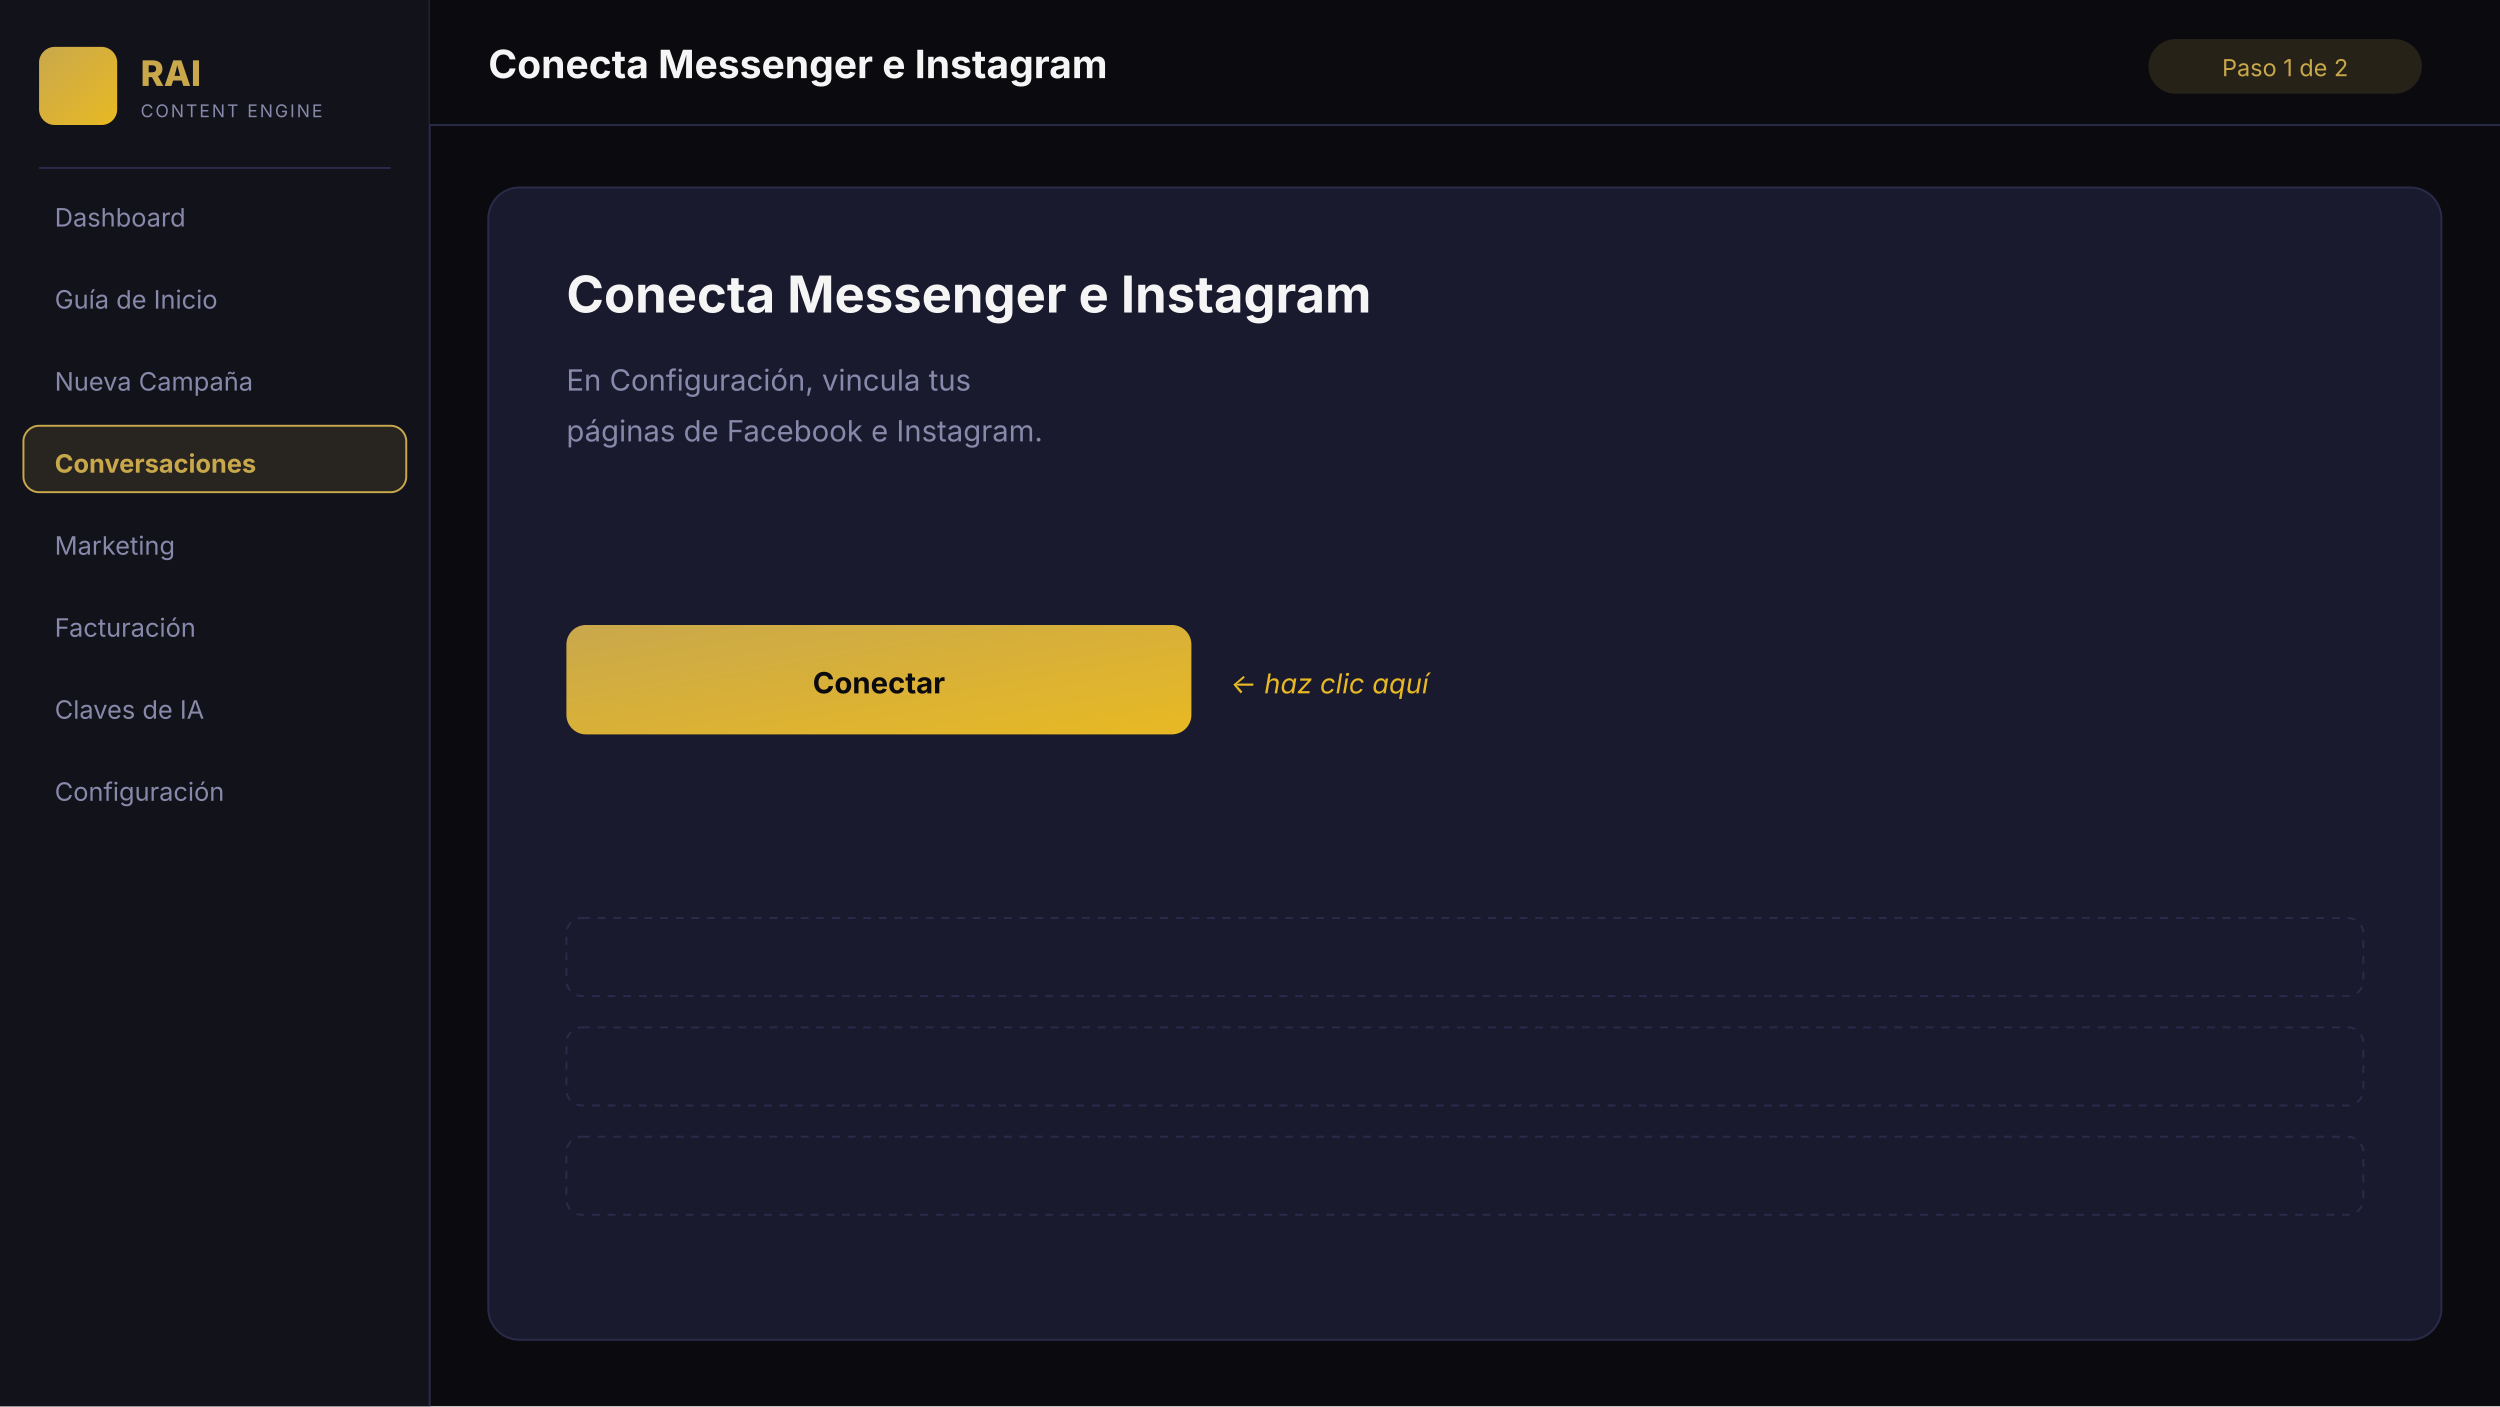
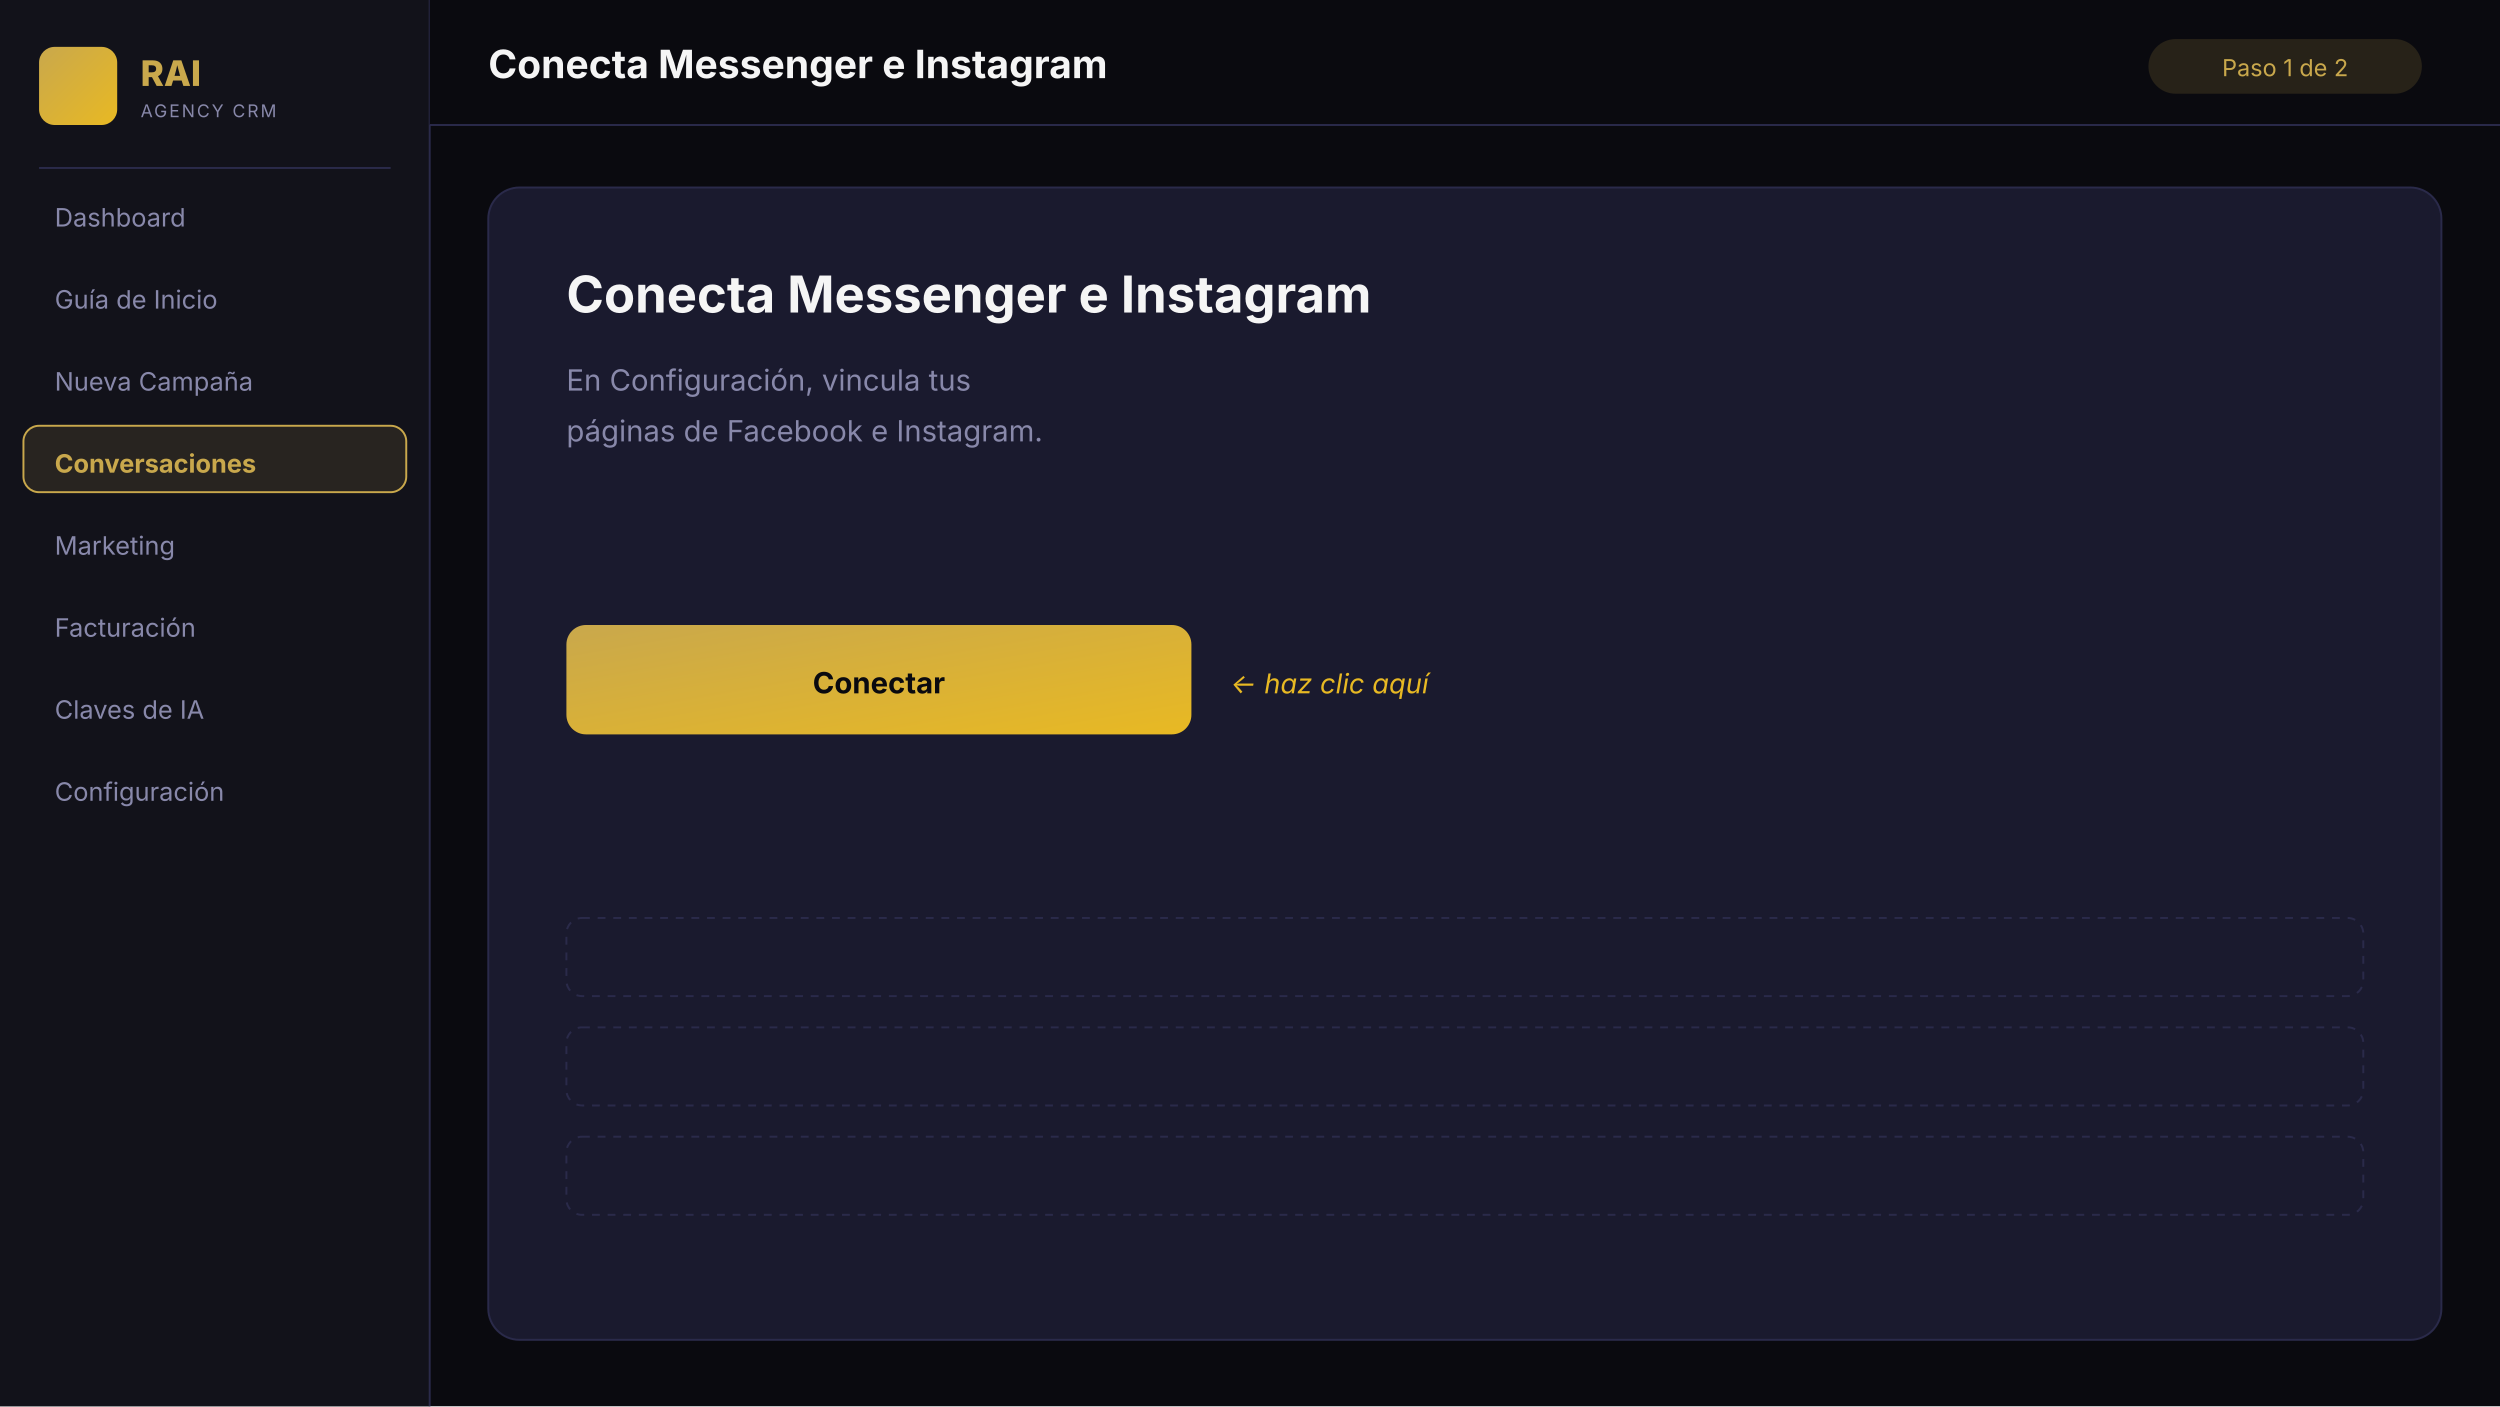
<svg xmlns="http://www.w3.org/2000/svg" viewBox="0 0 1280 720" font-family="Inter, Arial, sans-serif">
  <defs>
    <linearGradient id="goldGrad" x1="0" y1="0" x2="1" y2="1">
      <stop offset="0" stop-color="#C9A84C" />
      <stop offset="1" stop-color="#E8B923" />
    </linearGradient>
  </defs>
  <rect width="1280" height="720" fill="#0A0A0F" />
  <rect x="0" y="0" width="220" height="720" fill="#12121A" />
  <line x1="220" y1="0" x2="220" y2="720" stroke="#2A2A4A" stroke-width="1" />
  <rect x="20" y="24" width="40" height="40" rx="8" fill="url(#goldGrad)" />
  <text x="72" y="44" fill="#C9A84C" font-size="18" font-weight="800">RAI</text>
-   <text x="72" y="60" fill="#8888AA" font-size="9" letter-spacing="1">CONTENT ENGINE</text>
+   <text x="72" y="60" fill="#8888AA" font-size="9" letter-spacing="1">AGENCY CRM</text>
  <line x1="20" y1="86" x2="200" y2="86" stroke="#2A2A4A" stroke-width="1" />
  <text x="28" y="116" fill="#8888AA" font-family="Inter, Arial, sans-serif" font-size="13">Dashboard</text>
  <text x="28" y="158" fill="#8888AA" font-family="Inter, Arial, sans-serif" font-size="13">Guía de Inicio</text>
  <text x="28" y="200" fill="#8888AA" font-family="Inter, Arial, sans-serif" font-size="13">Nueva Campaña</text>
  <rect x="12" y="218" width="196" height="34" rx="8" fill="rgba(201,168,76,0.12)" stroke="#C9A84C" stroke-width="1" />
  <text x="28" y="242" fill="#C9A84C" font-family="Inter, Arial, sans-serif" font-size="13" font-weight="700">Conversaciones</text>
  <text x="28" y="284" fill="#8888AA" font-family="Inter, Arial, sans-serif" font-size="13">Marketing</text>
  <text x="28" y="326" fill="#8888AA" font-family="Inter, Arial, sans-serif" font-size="13">Facturación</text>
  <text x="28" y="368" fill="#8888AA" font-family="Inter, Arial, sans-serif" font-size="13">Claves de IA</text>
  <text x="28" y="410" fill="#8888AA" font-family="Inter, Arial, sans-serif" font-size="13">Configuración</text>
  <rect x="220" y="0" width="1060" height="64" fill="#0A0A0F" />
  <line x1="220" y1="64" x2="1280" y2="64" stroke="#2A2A4A" stroke-width="1" />
  <text x="250" y="40" fill="#F5F5F5" font-size="20" font-weight="700">Conecta Messenger e Instagram</text>
  <rect x="1100" y="20" width="140" height="28" rx="14" fill="rgba(201,168,76,0.15)" />
  <text x="1170" y="39" fill="#C9A84C" font-size="12" text-anchor="middle">Paso 1 de 2</text>
  <rect x="250" y="96" width="1000" height="590" rx="16" fill="#1A1A2E" stroke="#2A2A4A" stroke-width="1" />
  <text x="290" y="160" fill="#F5F5F5" font-size="26" font-weight="700">Conecta Messenger e Instagram</text>
  <text x="290" y="200" fill="#8888AA" font-size="15">
    <tspan x="290" dy="0">En Configuración, vincula tus</tspan>
    <tspan x="290" dy="26">páginas de Facebook e Instagram.</tspan>
  </text>
  <rect x="290" y="320" width="320" height="56" rx="10" fill="url(#goldGrad)" />
  <text x="450" y="355" fill="#0A0A0F" font-size="15" font-weight="700" text-anchor="middle">Conectar</text>
  <text x="630" y="355" fill="#E8B923" font-size="14" font-style="italic">← haz clic aquí</text>
  <rect x="290" y="470" width="920" height="40" rx="8" fill="none" stroke="#2A2A4A" stroke-width="1" stroke-dasharray="4 4" />
  <rect x="290" y="526" width="920" height="40" rx="8" fill="none" stroke="#2A2A4A" stroke-width="1" stroke-dasharray="4 4" />
  <rect x="290" y="582" width="920" height="40" rx="8" fill="none" stroke="#2A2A4A" stroke-width="1" stroke-dasharray="4 4" />
</svg>
